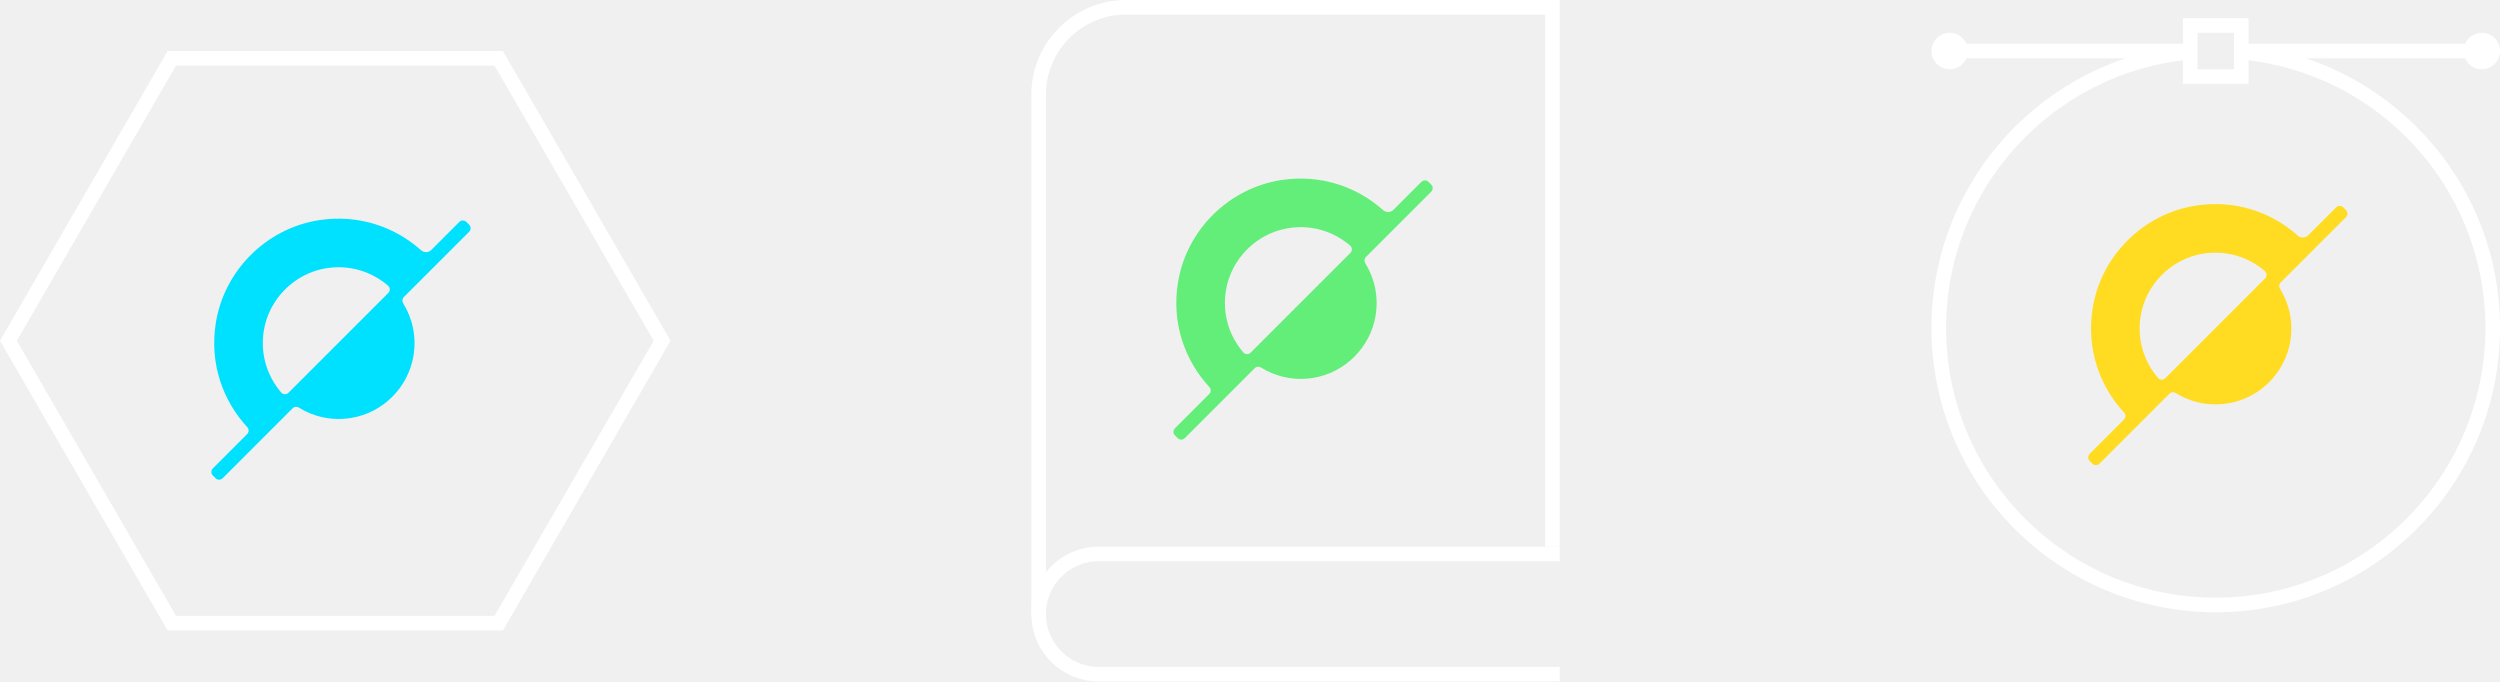
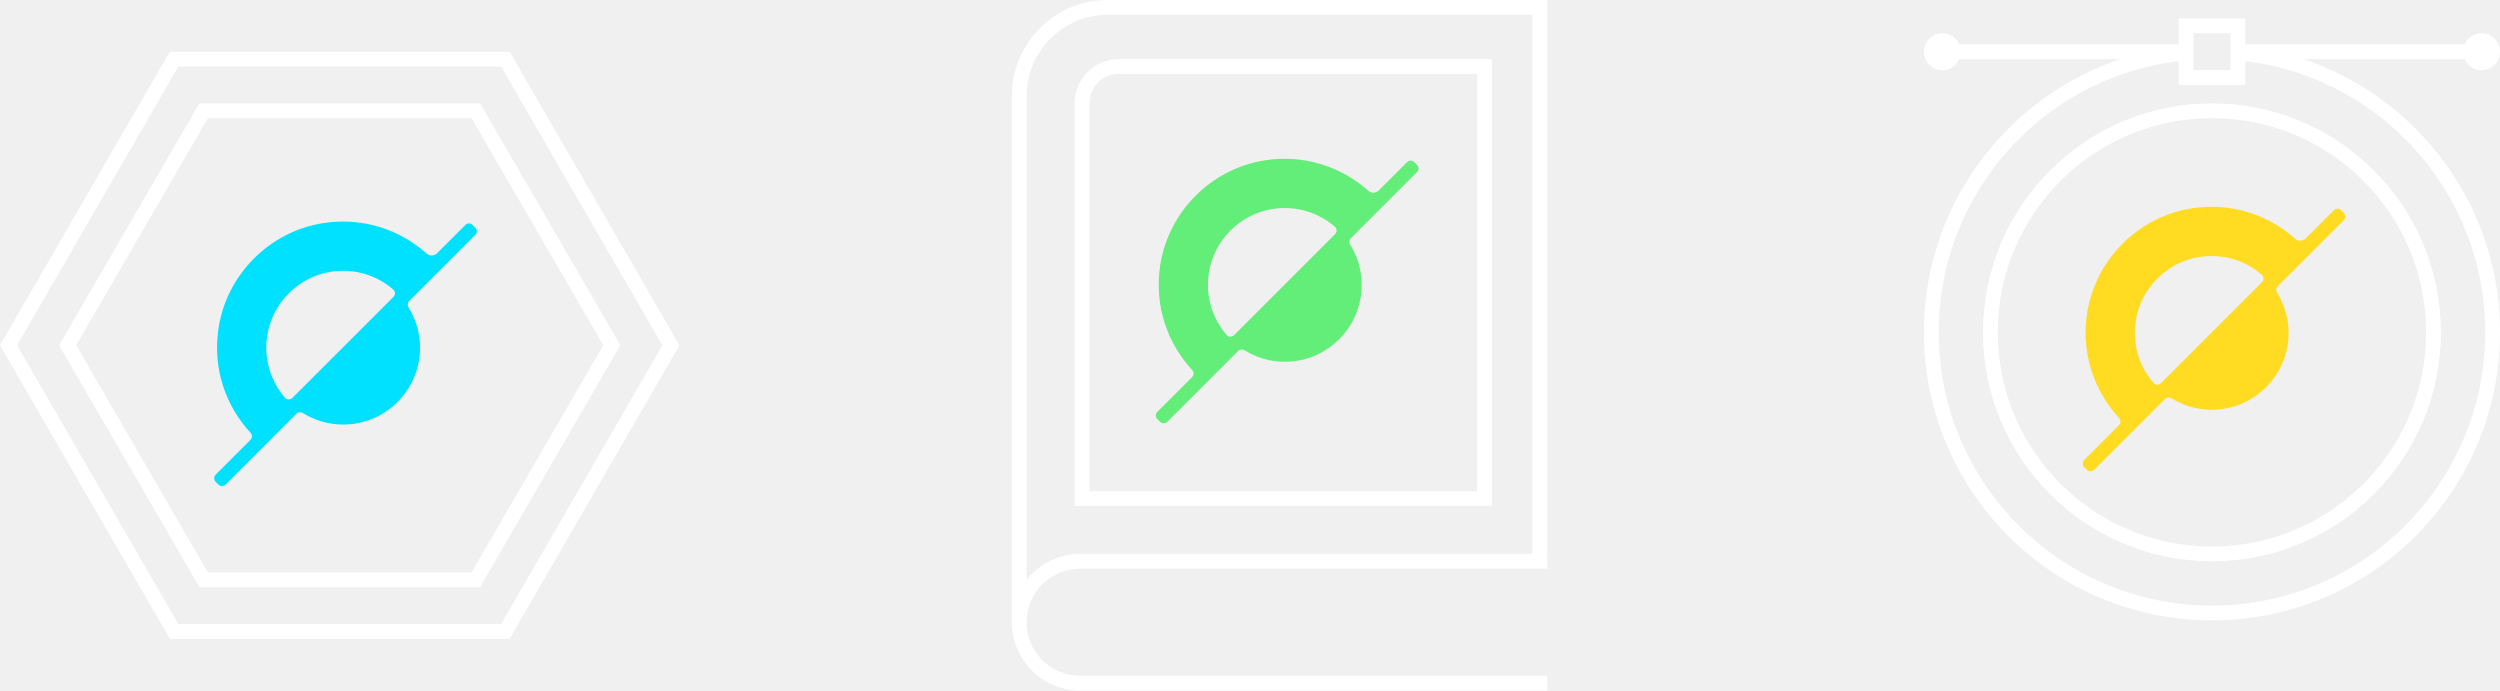
- <svg xmlns="http://www.w3.org/2000/svg" width="686" height="187" fill="none">
+ <svg xmlns="http://www.w3.org/2000/svg" width="677" height="187" fill="none">
  <path d="M47.153 16h89.694l44.842 77.5-44.842 77.5H47.153L2.311 93.5 47.153 16z" stroke="#fff" stroke-width="4" />
-   <g clip-path="url(#a)">
-     <path fill-rule="evenodd" clip-rule="evenodd" d="M106.546 80.392c.551-.552.551-1.469-.038-1.978-4.461-3.862-10.558-5.876-17.115-4.787-8.61 1.435-15.552 8.377-16.985 16.987-1.091 6.557.923 12.655 4.784 17.115.51.589 1.429.587 1.978.038l27.376-27.375zm22.185-18.737a1.37 1.37 0 0 1 0 1.938L110.803 81.52c-.457.457-.515 1.16-.174 1.709 2.537 4.089 3.704 9.11 2.823 14.432-1.429 8.638-8.373 15.581-17.011 17.011-5.322.881-10.344-.286-14.432-2.823-.55-.341-1.253-.282-1.71.174l-19.203 19.205a1.373 1.373 0 0 1-1.94 0l-.754-.754a1.37 1.37 0 0 1 0-1.94l9.427-9.426a1.366 1.366 0 0 0 .02-1.901c-6.7-7.26-10.343-17.373-8.662-28.375 2.22-14.548 13.88-26.206 28.428-28.427 10.764-1.64 20.672 1.81 27.895 8.233.822.73 2.055.733 2.832-.044l7.695-7.694a1.37 1.37 0 0 1 1.94 0l.754.754z" fill="#00E0FF" />
-   </g>
-   <g clip-path="url(#b)">
-     <path fill-rule="evenodd" clip-rule="evenodd" d="M370.546 69.392c.551-.552.551-1.469-.038-1.978-4.461-3.862-10.558-5.876-17.116-4.787-8.609 1.435-15.552 8.377-16.984 16.987-1.091 6.557.923 12.655 4.784 17.115.51.59 1.429.587 1.978.038l27.376-27.375zm22.185-18.737a1.37 1.37 0 0 1 0 1.938L374.803 70.52c-.457.457-.515 1.16-.174 1.709 2.537 4.089 3.704 9.11 2.823 14.432-1.429 8.638-8.373 15.581-17.011 17.011-5.322.881-10.343-.286-14.432-2.823-.55-.341-1.253-.282-1.709.174l-19.204 19.205a1.373 1.373 0 0 1-1.94 0l-.754-.754a1.371 1.371 0 0 1 0-1.94l9.426-9.426a1.365 1.365 0 0 0 .021-1.901c-6.699-7.26-10.343-17.373-8.662-28.375 2.22-14.548 13.88-26.206 28.428-28.427 10.764-1.64 20.672 1.81 27.895 8.233.822.73 2.055.733 2.832-.044l7.695-7.694a1.37 1.37 0 0 1 1.94 0l.754.754z" fill="#63ED79" />
-   </g>
-   <path d="M426 150V2H309c-13.255 0-24 10.745-24 24v142.5" stroke="#fff" stroke-width="4" />
-   <path d="M428 152H301.5c-9.113 0-16.5 7.387-16.5 16.5s7.387 16.5 16.5 16.5H428" stroke="#fff" stroke-width="4" />
-   <g clip-path="url(#c)">
-     <path fill-rule="evenodd" clip-rule="evenodd" d="M621.546 76.392c.551-.552.551-1.469-.038-1.978-4.461-3.862-10.558-5.876-17.116-4.787-8.609 1.435-15.552 8.377-16.984 16.987-1.091 6.557.923 12.655 4.784 17.115.51.589 1.429.587 1.978.038l27.376-27.375zm22.185-18.737a1.37 1.37 0 0 1 0 1.938L625.803 77.52c-.457.457-.515 1.16-.174 1.709 2.537 4.089 3.704 9.11 2.823 14.432-1.429 8.638-8.373 15.581-17.011 17.011-5.322.881-10.343-.286-14.432-2.823-.55-.341-1.253-.282-1.709.174l-19.204 19.205a1.373 1.373 0 0 1-1.94 0l-.754-.754a1.371 1.371 0 0 1 0-1.94l9.426-9.426a1.365 1.365 0 0 0 .021-1.901c-6.699-7.26-10.343-17.373-8.662-28.375 2.22-14.548 13.88-26.206 28.428-28.427 10.764-1.64 20.672 1.81 27.895 8.233.822.73 2.055.733 2.832-.044l7.695-7.694a1.37 1.37 0 0 1 1.94 0l.754.754z" fill="#FFDC21" />
-   </g>
-   <path stroke="#fff" stroke-width="4" d="M601 7h14v14h-14z" />
-   <path d="M682 90c0 40.869-33.131 74-74 74v4c43.078 0 78-34.922 78-78h-4zm-74 74c-40.869 0-74-33.131-74-74h-4c0 43.078 34.922 78 78 78v-4zm-74-74c0-38.57 29.51-70.25 67.182-73.69l-.364-3.984C561.105 15.953 530 49.343 530 90h4zm80.818-73.69C652.49 19.75 682 51.43 682 90h4c0-40.657-31.105-74.047-70.818-77.674l-.364 3.984z" fill="#fff" />
-   <path d="M615 14h65.5" stroke="#fff" stroke-width="4" />
-   <circle cx="681" cy="14" r="5" fill="#fff" />
-   <path d="M601 14h-65.5" stroke="#fff" stroke-width="4" />
-   <circle r="5" transform="matrix(-1 0 0 1 535 14)" fill="#fff" />
-   <defs>
-     <clipPath id="a">
-       <path fill="#fff" transform="translate(58 60)" d="M0 0h72v72H0z" />
-     </clipPath>
-     <clipPath id="b">
-       <path fill="#fff" transform="translate(322 49)" d="M0 0h72v72H0z" />
-     </clipPath>
-     <clipPath id="c">
-       <path fill="#fff" transform="translate(573 56)" d="M0 0h72v72H0z" />
-     </clipPath>
-   </defs>
+   <path d="M55.152 30h73.696l36.84 63.5-36.84 63.5H55.152l-36.84-63.5L55.152 30z" stroke="#fff" stroke-width="4" />
+   <path fill-rule="evenodd" clip-rule="evenodd" d="M106.546 80.392c.551-.552.551-1.469-.038-1.978-4.461-3.862-10.558-5.876-17.115-4.787-8.61 1.435-15.552 8.377-16.985 16.987-1.091 6.557.923 12.655 4.784 17.115.51.589 1.429.587 1.978.038l27.376-27.375zm22.185-18.737a1.37 1.37 0 0 1 0 1.938L110.803 81.52c-.457.457-.515 1.16-.174 1.709 2.537 4.089 3.704 9.11 2.823 14.432-1.429 8.638-8.373 15.581-17.011 17.011-5.322.881-10.344-.286-14.432-2.823-.55-.341-1.253-.282-1.71.174l-19.203 19.205a1.373 1.373 0 0 1-1.94 0l-.754-.754a1.37 1.37 0 0 1 0-1.94l9.427-9.426a1.366 1.366 0 0 0 .02-1.901c-6.7-7.26-10.343-17.373-8.662-28.375 2.22-14.548 13.88-26.206 28.428-28.427 10.764-1.64 20.672 1.81 27.895 8.233.822.73 2.055.733 2.832-.044l7.695-7.694a1.37 1.37 0 0 1 1.94 0l.754.754z" fill="#00E0FF" />
+   <path fill-rule="evenodd" clip-rule="evenodd" d="M361.546 63.392c.551-.552.551-1.469-.038-1.979-4.461-3.86-10.558-5.875-17.116-4.786-8.609 1.435-15.552 8.377-16.984 16.987-1.091 6.557.923 12.655 4.784 17.115.51.59 1.429.587 1.978.038l27.376-27.375zm22.185-18.737a1.37 1.37 0 0 1 0 1.938L365.803 64.52c-.457.457-.515 1.16-.174 1.709 2.537 4.089 3.704 9.11 2.823 14.432-1.429 8.638-8.373 15.58-17.011 17.011-5.322.881-10.343-.286-14.432-2.823-.55-.341-1.253-.282-1.709.174l-19.204 19.205a1.373 1.373 0 0 1-1.94 0l-.754-.754a1.371 1.371 0 0 1 0-1.94l9.426-9.426a1.365 1.365 0 0 0 .021-1.901c-6.699-7.26-10.343-17.373-8.662-28.375 2.22-14.548 13.88-26.206 28.428-28.427 10.764-1.64 20.672 1.81 27.895 8.233.822.73 2.055.733 2.832-.044l7.695-7.694a1.37 1.37 0 0 1 1.94 0l.754.754z" fill="#63ED79" />
+   <path d="M417 150V2H300c-13.255 0-24 10.745-24 24v142.5" stroke="#fff" stroke-width="4" />
+   <path d="M419 152H292.5c-9.113 0-16.5 7.387-16.5 16.5s7.387 16.5 16.5 16.5H419M303 18h99v117H293V28c0-5.523 4.477-10 10-10z" stroke="#fff" stroke-width="4" />
+   <path fill-rule="evenodd" clip-rule="evenodd" d="M612.546 76.392c.551-.552.551-1.469-.038-1.978-4.461-3.862-10.558-5.876-17.116-4.787-8.609 1.435-15.552 8.377-16.984 16.987-1.091 6.557.923 12.655 4.784 17.115.51.589 1.429.587 1.978.038l27.376-27.375zm22.185-18.737a1.37 1.37 0 0 1 0 1.938L616.803 77.52c-.457.457-.515 1.16-.174 1.709 2.537 4.089 3.704 9.11 2.823 14.432-1.429 8.638-8.373 15.581-17.011 17.011-5.322.881-10.343-.286-14.432-2.823-.55-.341-1.253-.282-1.709.174l-19.204 19.205a1.373 1.373 0 0 1-1.94 0l-.754-.754a1.371 1.371 0 0 1 0-1.94l9.426-9.426a1.365 1.365 0 0 0 .021-1.901c-6.699-7.26-10.343-17.373-8.662-28.375 2.22-14.548 13.88-26.206 28.428-28.427 10.764-1.64 20.672 1.81 27.895 8.233.822.73 2.055.733 2.832-.044l7.695-7.694a1.37 1.37 0 0 1 1.94 0l.754.754z" fill="#FFDC21" />
+   <path stroke="#fff" stroke-width="4" d="M592 7h14v14h-14z" />
+   <path d="M673 90c0 40.869-33.131 74-74 74v4c43.078 0 78-34.922 78-78h-4zm-74 74c-40.869 0-74-33.131-74-74h-4c0 43.078 34.922 78 78 78v-4zm-74-74c0-38.57 29.51-70.25 67.182-73.69l-.364-3.984C552.105 15.953 521 49.343 521 90h4zm80.818-73.69C643.49 19.75 673 51.43 673 90h4c0-40.657-31.105-74.047-70.818-77.674l-.364 3.984z" fill="#fff" />
+   <circle cx="599" cy="90" r="60" stroke="#fff" stroke-width="4" />
+   <path d="M606 14h65.5" stroke="#fff" stroke-width="4" />
+   <circle cx="672" cy="14" r="5" fill="#fff" />
+   <path d="M592 14h-65.5" stroke="#fff" stroke-width="4" />
+   <circle r="5" transform="matrix(-1 0 0 1 526 14)" fill="#fff" />
</svg>
